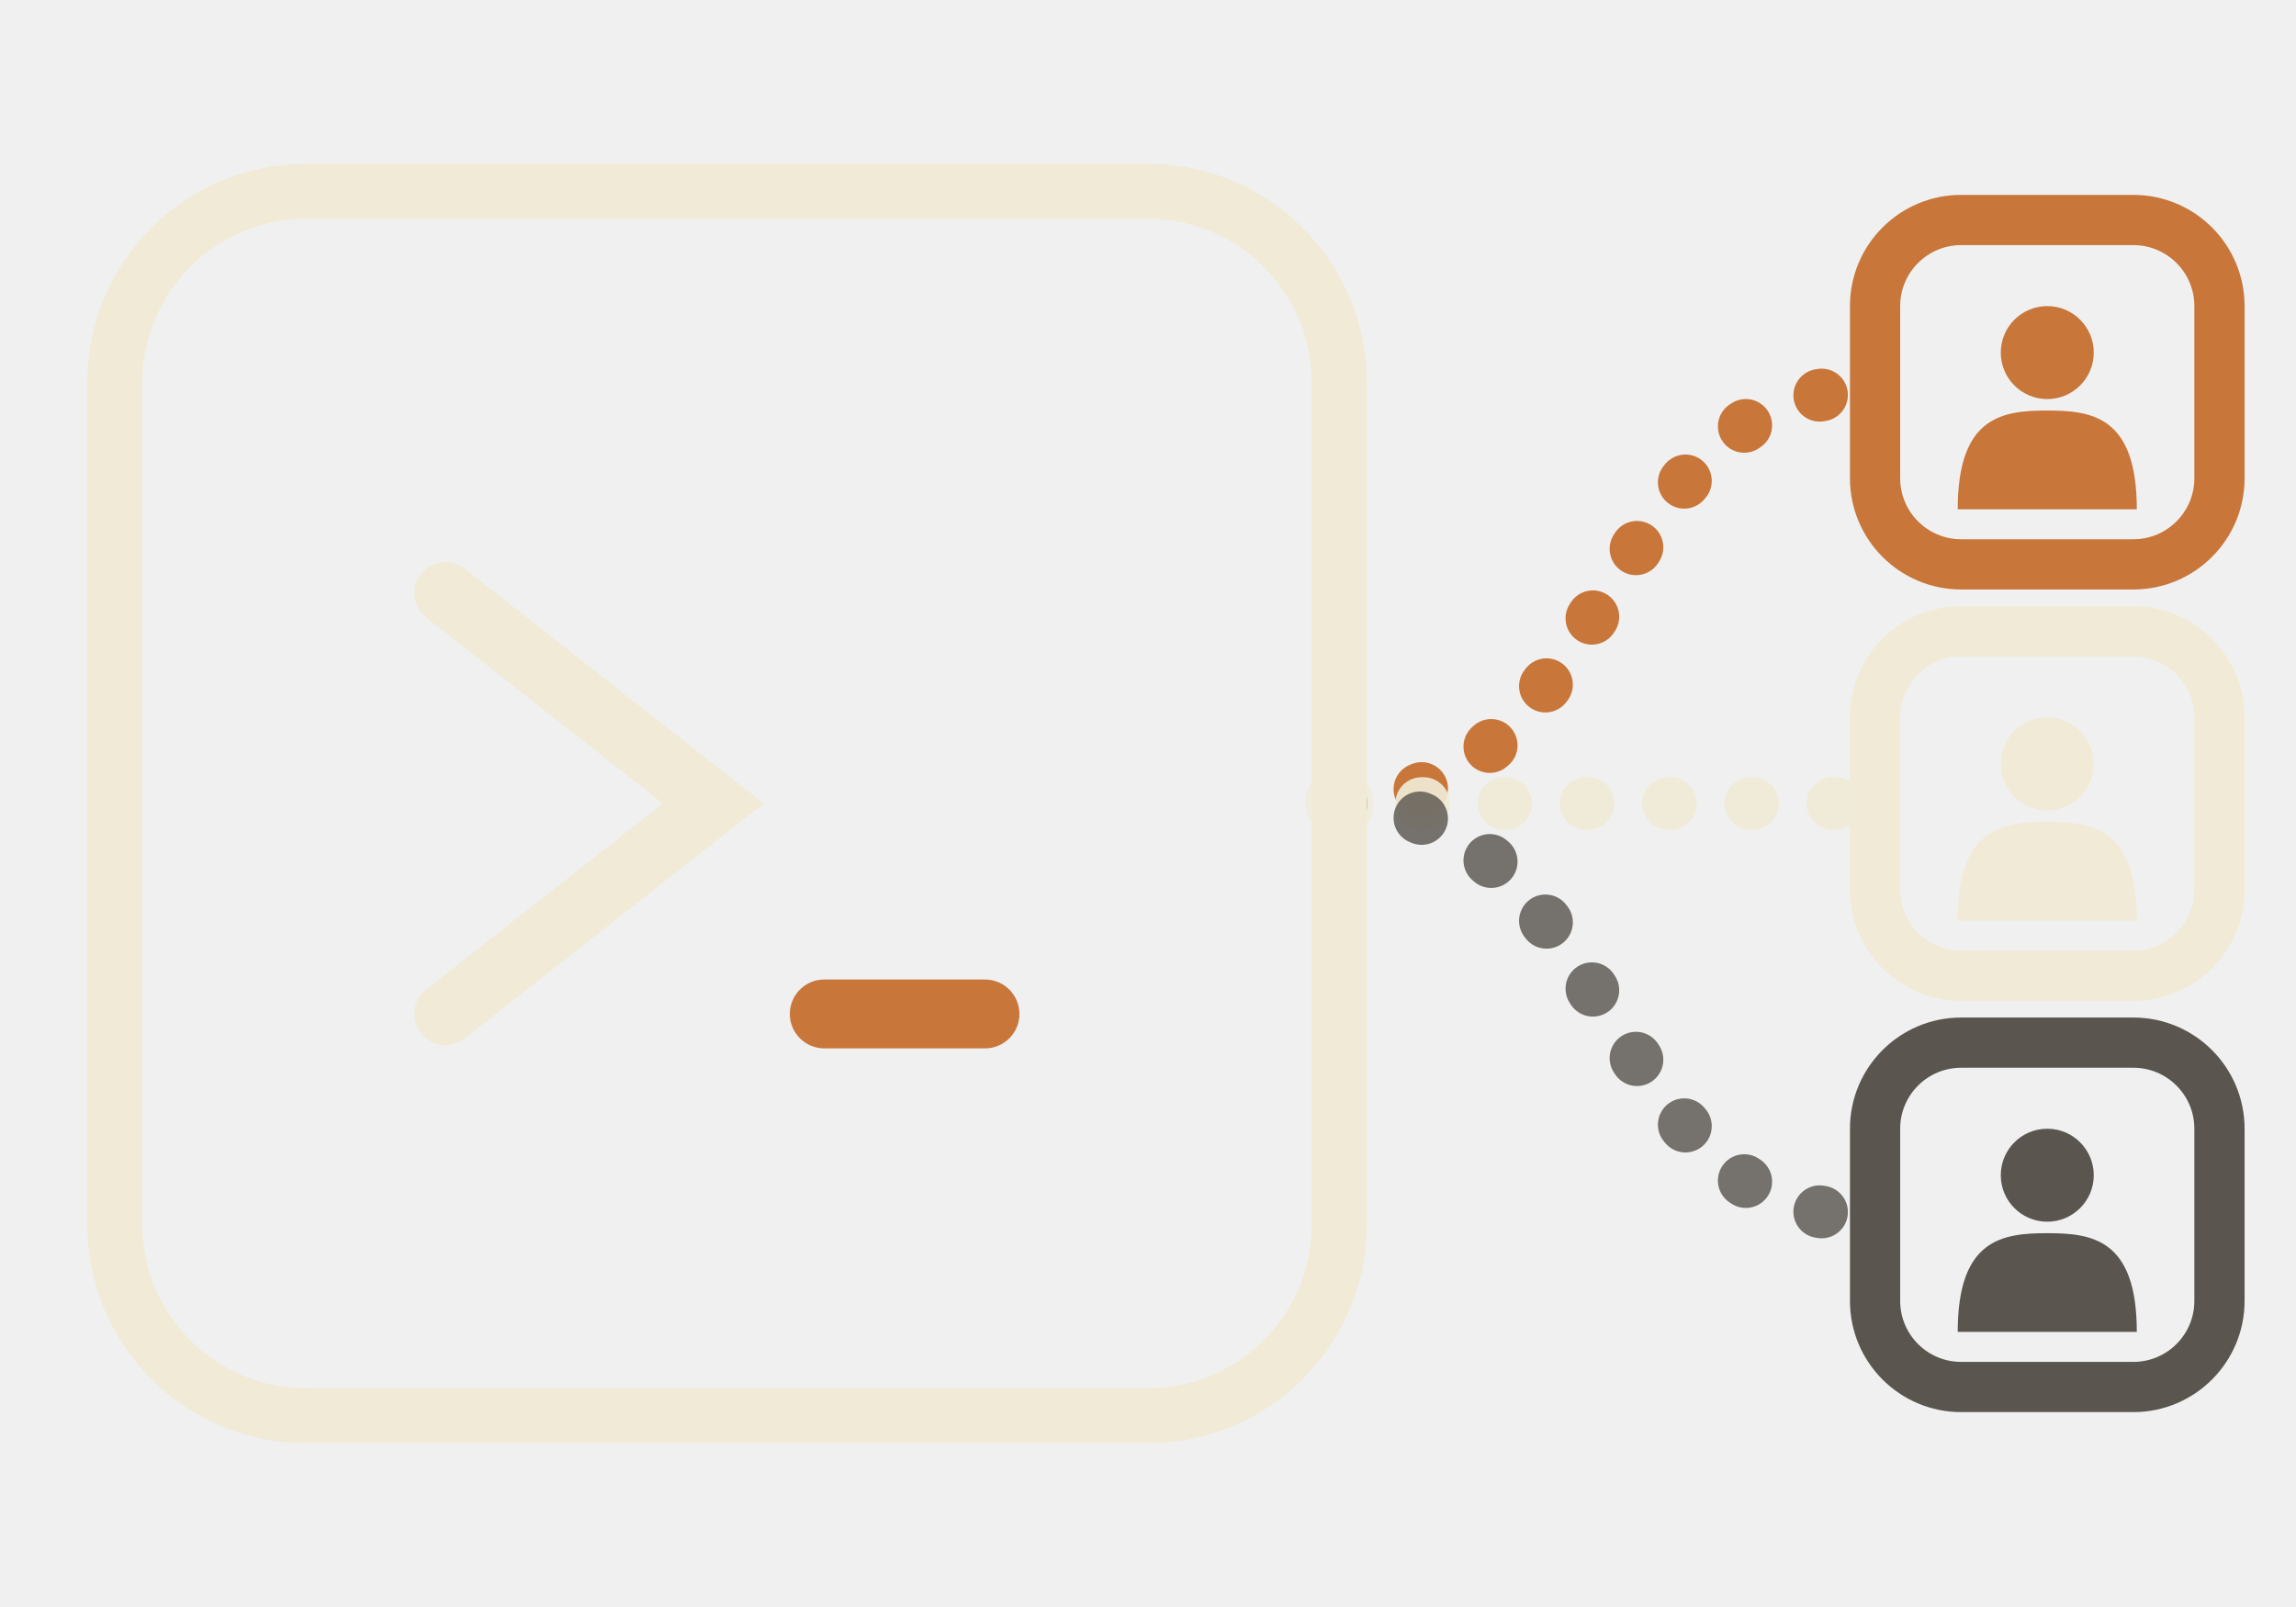
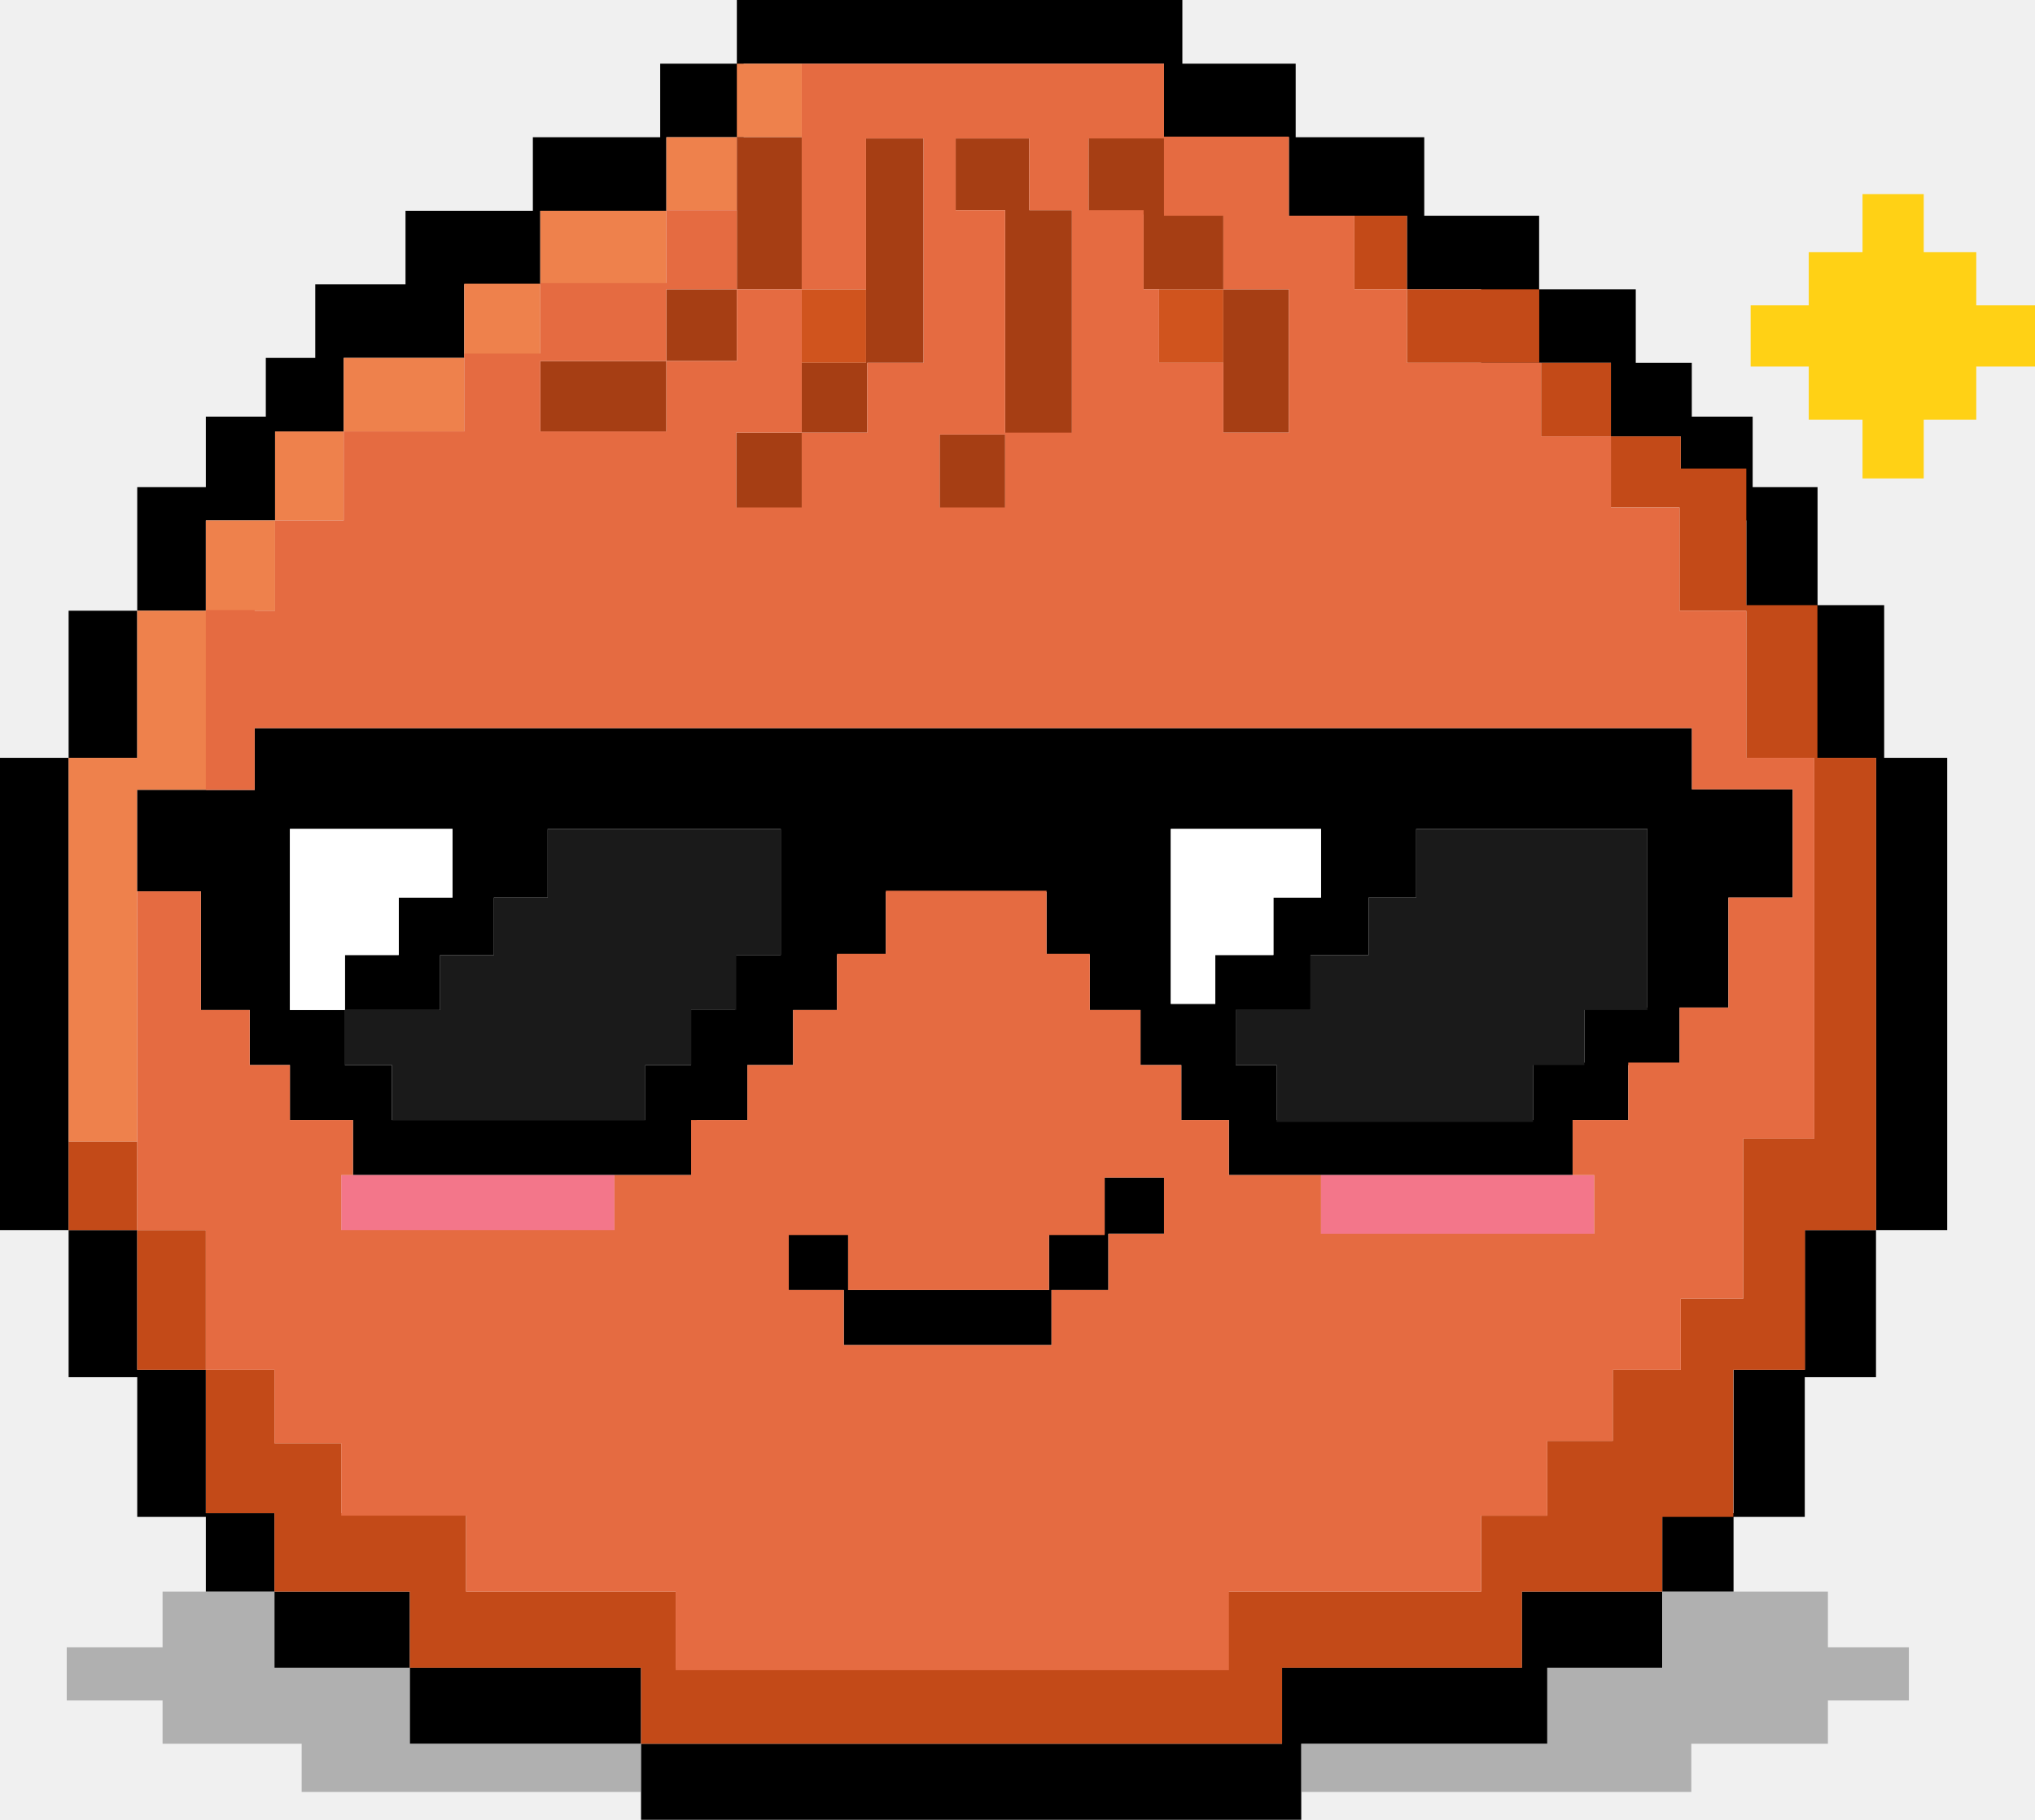
- <svg xmlns="http://www.w3.org/2000/svg" viewBox="0 0 120 84" width="480" height="336" fill="none" role="img" aria-label="cux mark">
-   <path d="M 70 42 C 84 42, 84 20.5, 97 20.5" stroke="#c8763a" stroke-width="2.75" stroke-linecap="round" stroke-dasharray="0.1 4.2" fill="none" />
-   <path d="M 70 42 C 84 42, 84 42, 97 42" stroke="#f0ead6" stroke-width="2.75" stroke-linecap="round" stroke-dasharray="0.1 4.2" fill="none" opacity="0.92" />
-   <path d="M 70 42 C 84 42, 84 63.5, 97 63.5" stroke="#5a564f" stroke-width="2.75" stroke-linecap="round" stroke-dasharray="0.1 4.2" fill="none" opacity="0.82" />
-   <rect x="6" y="10" width="64" height="64" rx="10" ry="10" stroke="#f0ead6" stroke-width="2.875" fill="none" />
-   <polyline points="23.28,31 37.28,42 23.28,53" stroke="#f0ead6" stroke-width="3.25" stroke-linejoin="miter" stroke-linecap="round" fill="none" />
-   <rect x="41.28" y="51.2" width="12" height="3.6" rx="1.8" ry="1.8" fill="#c8763a" />
-   <circle cx="70" cy="42" r="1.8" fill="#f0ead6" opacity="0.65" />
-   <g>
-     <rect x="98" y="11.5" width="18" height="18" rx="4.5" ry="4.5" stroke="#c8763a" stroke-width="2.625" fill="none" />
-     <circle cx="107" cy="18.43" r="2.43" fill="#c8763a" />
-     <path d="M 102.32 26.62 C 102.32 21.76, 104.66 21.46, 107 21.46              C 109.34 21.46, 111.68 21.76, 111.68 26.62 Z" fill="#c8763a" />
-   </g>
-   <g>
-     <rect x="98" y="33" width="18" height="18" rx="4.5" ry="4.5" stroke="#f0ead6" stroke-width="2.625" fill="none" />
-     <circle cx="107" cy="39.93" r="2.43" fill="#f0ead6" />
-     <path d="M 102.32 48.12 C 102.32 43.26, 104.66 42.96, 107 42.96              C 109.34 42.96, 111.68 43.26, 111.68 48.12 Z" fill="#f0ead6" />
-   </g>
-   <g>
-     <rect x="98" y="54.5" width="18" height="18" rx="4.5" ry="4.5" stroke="#5a564f" stroke-width="2.625" fill="none" />
-     <circle cx="107" cy="61.43" r="2.43" fill="#5a564f" />
-     <path d="M 102.32 69.62 C 102.32 64.76, 104.66 64.46, 107 64.46              C 109.34 64.46, 111.68 64.76, 111.68 69.62 Z" fill="#5a564f" />
-   </g>
+ <svg xmlns="http://www.w3.org/2000/svg" width="3292" height="2944" viewBox="0 0 3292 2944" fill="none">
+   <path d="M2689.13 2698H2503V2821H2105V2944H1037V2821H2074V2698H2461.8V2575H2689.13V2698Z" fill="black" />
+   <path d="M1037 2821H663V2698H1037V2821Z" fill="black" />
+   <path d="M663 2698H444V2575H663V2698Z" fill="black" />
+   <path d="M222 2216H333V2448H444V2575H333V2454H222V2228H111V1990H222V2216Z" fill="black" />
+   <path d="M3034.78 2228H2919.56V2454H2804.34V2575H2689.13V2448H2804.34V2216H2919.56V1990H3034.78V2228Z" fill="black" />
+   <path d="M111 1990H0V1226H111V1990Z" fill="black" />
+   <path d="M3034.78 1226H2933V988H2825V842H2719V706H2606V587H2396V468H2276V349H2085V222H1883V103H1203V222H1078V341H874V460H751V579H556V698H445V842H333V988H222V788H333V674H430V579H510V460H656V341H862V222H1068V103H1192V0H1912.7V103H2096V222H2304V349H2489.83V468H2646.16V587H2736.79V674H2835.26V788H2940.22V979H3048V1226H3150V1990H3034.78V1226Z" fill="black" />
+   <path d="M222 1226H111V988H222V1226Z" fill="black" />
+   <path d="M445 988H334V1278H222V1847H111V1226H222V988H333V842H445V988Z" fill="#EE814C" />
+   <path d="M556 842H445V698H556V842Z" fill="#EE814C" />
+   <path d="M751 698H556V579H751V698Z" fill="#EE814C" />
+   <path d="M874 579H751V459H874V579Z" fill="#EE814C" />
+   <path d="M1078 459H874V341H1078V459Z" fill="#EE814C" />
+   <path d="M1192 340H1078V222H1192V340Z" fill="#EE814C" />
+   <path d="M1297 222H1192V103H1297V222Z" fill="#EE814C" />
+   <path d="M2935 1842V1226H2825V988H2717V821H2606V706H2719V758H2825V979H2940V1226H3035V1990H2920V2216H2804V2454H2689V2575H2462V2698H2074V2821H1037V2698H663V2575H444V2448H333V2216H444V2335H552V2448H754V2575H1093V2698H1984V2575H2396V2452H2503V2331H2609V2216H2719V2101H2820V1842H2935Z" fill="#C34A18" />
+   <path d="M333 2216H222V1990H333V2216Z" fill="#C34A18" />
+   <path d="M222 1990H111V1847H222V1990Z" fill="#C34A18" />
+   <path d="M2606 706H2493V587H2606V706Z" fill="#C34A18" />
+   <path d="M2490 587H2276V468H2490V587Z" fill="#C34A18" />
+   <path d="M2276 468H2191V349H2276V468Z" fill="#C34A18" />
+   <path d="M1401 587H1297V468H1401V587Z" fill="#D0541E" />
+   <path d="M1979 587H1875V468H1979V587Z" fill="#D0541E" />
+   <path d="M1626 827H1520V703H1626V827Z" fill="#A63E14" />
+   <path d="M1297 824H1191V700H1297V824Z" fill="#A63E14" />
+   <path d="M1734 703H1626V340H1546V224H1665V340H1734V703Z" fill="#A63E14" />
+   <path d="M1494 587H1403V700H1297V587H1401V224H1494V587Z" fill="#A63E14" />
+   <path d="M2085 700H1979V468H2085V700Z" fill="#A63E14" />
+   <path d="M1078 698H874V584H1078V698Z" fill="#A63E14" />
+   <path d="M1192 584H1078V468H1192V584Z" fill="#A63E14" />
+   <path d="M1297 468H1192V222H1297V468Z" fill="#A63E14" />
+   <path d="M1883 345H1979V468H1850V347H1761V222H1883V345Z" fill="#A63E14" />
+   <path fill-rule="evenodd" clip-rule="evenodd" d="M2737 1277H2900V1452H2796V1630H2717V1723H2634V1812H2544V1901H1988V1812H1911V1723H1845V1634H1763V1545H1693V1443H1433V1545H1354V1634H1283V1723H1209V1812H1127V1901H571V1812H469V1723H404V1634H325V1442H222V1278H412V1178H2737V1277ZM469 1634H558V1723H634V1812H1044V1723H1118V1634H1189V1545H1263V1341H886V1452H799V1545H712V1634H558V1545H645V1452H732V1341H469V1634ZM1894 1624H1966V1545H2060V1452H2137V1341H1894V1624ZM2214 1545H2120V1634H1999V1723H2065V1812H2480V1719H2563V1630H2665V1341H2291V1452H2214V1545Z" fill="black" />
+   <path d="M1883 1996H1793V2087H1701V2176H1365V2087H1276V1996H1372V2087H1697V1996H1787V1905H1883V1996Z" fill="black" />
+   <path d="M994 2001H552V1901H994V2001Z" fill="#F3768A" />
+   <path d="M2579 2001H2137V1901H2579V2001Z" fill="#F3768A" />
+   <path d="M732 1452H645V1545H558V1634H469V1341H732V1452Z" fill="white" />
+   <path d="M1966 1624H1894V1341H2137V1452H2060V1545H1966V1624Z" fill="white" />
+   <path d="M2665 1634H2563V1723H2480V1815H2065V1723H1999V1634H2120V1545H2214V1452H2291V1341H2665V1634Z" fill="#1A1A1A" />
+   <path d="M1263 1545H1191V1634H1118V1723H1044V1812H634V1723H557V1634H712V1545H799V1452H886V1341H1263V1545Z" fill="#1A1A1A" />
+   <path fill-rule="evenodd" clip-rule="evenodd" d="M1693 1543H1763V1634H1845V1723H1911V1812H1988V1901H2137V1996H2579V1901H2544V1812H2634V1719H2717V1630H2796V1452H2900V1277H2737V1178H412V1278H333V987H412V988H445V842H556V698H751V572H874V458H1078V340H1192V468H1078V584H874V698H1078V584H1192V468H1297V700H1191V821H1297V700H1403V587H1494V224H1401V468H1297V103H1883V221H2085V349H2191V468H2276V587H2493V706H2606V821H2717V988H2825V1226H2935V1842H2820V2101H2719V2216H2609V2331H2503V2452H2396V2575H1988V2702H1093V2575H754V2452H552V2335H444V2216H333V1990H222V1442H325V1634H404V1723H469V1812H571V1901H552V1990H994V1901H1118V1812H1209V1723H1283V1634H1354V1543H1433V1441H1693V1543ZM1787 1998H1697V2087H1372V1998H1276V2087H1365V2176H1701V2087H1793V1996H1883V1905H1787V1998ZM1520 821H1626V703H1520V821ZM1546 340H1626V700H1734V340H1665V224H1546V340ZM1761 340H1850V468H1875V587H1979V700H2085V468H1979V349H1883V224H1761V340Z" fill="#E56B41" />
+   <path d="M3112 408H3197V494H3292V593H3197V679H3112V774H3013V679H2926V593H2832V494H2926V408H3013V314H3112V408Z" fill="#FFD115" />
+   <path d="M444 2698H663V2821H1037V2899H488V2821H263V2751H108V2665H263V2575H444V2698Z" fill="#707070" fill-opacity="0.5" />
+   <path d="M2736 2899H2105V2821H2503V2698H2690V2575H2957V2665H3088V2751H2957V2821H2736V2899Z" fill="#707070" fill-opacity="0.5" />
</svg>
